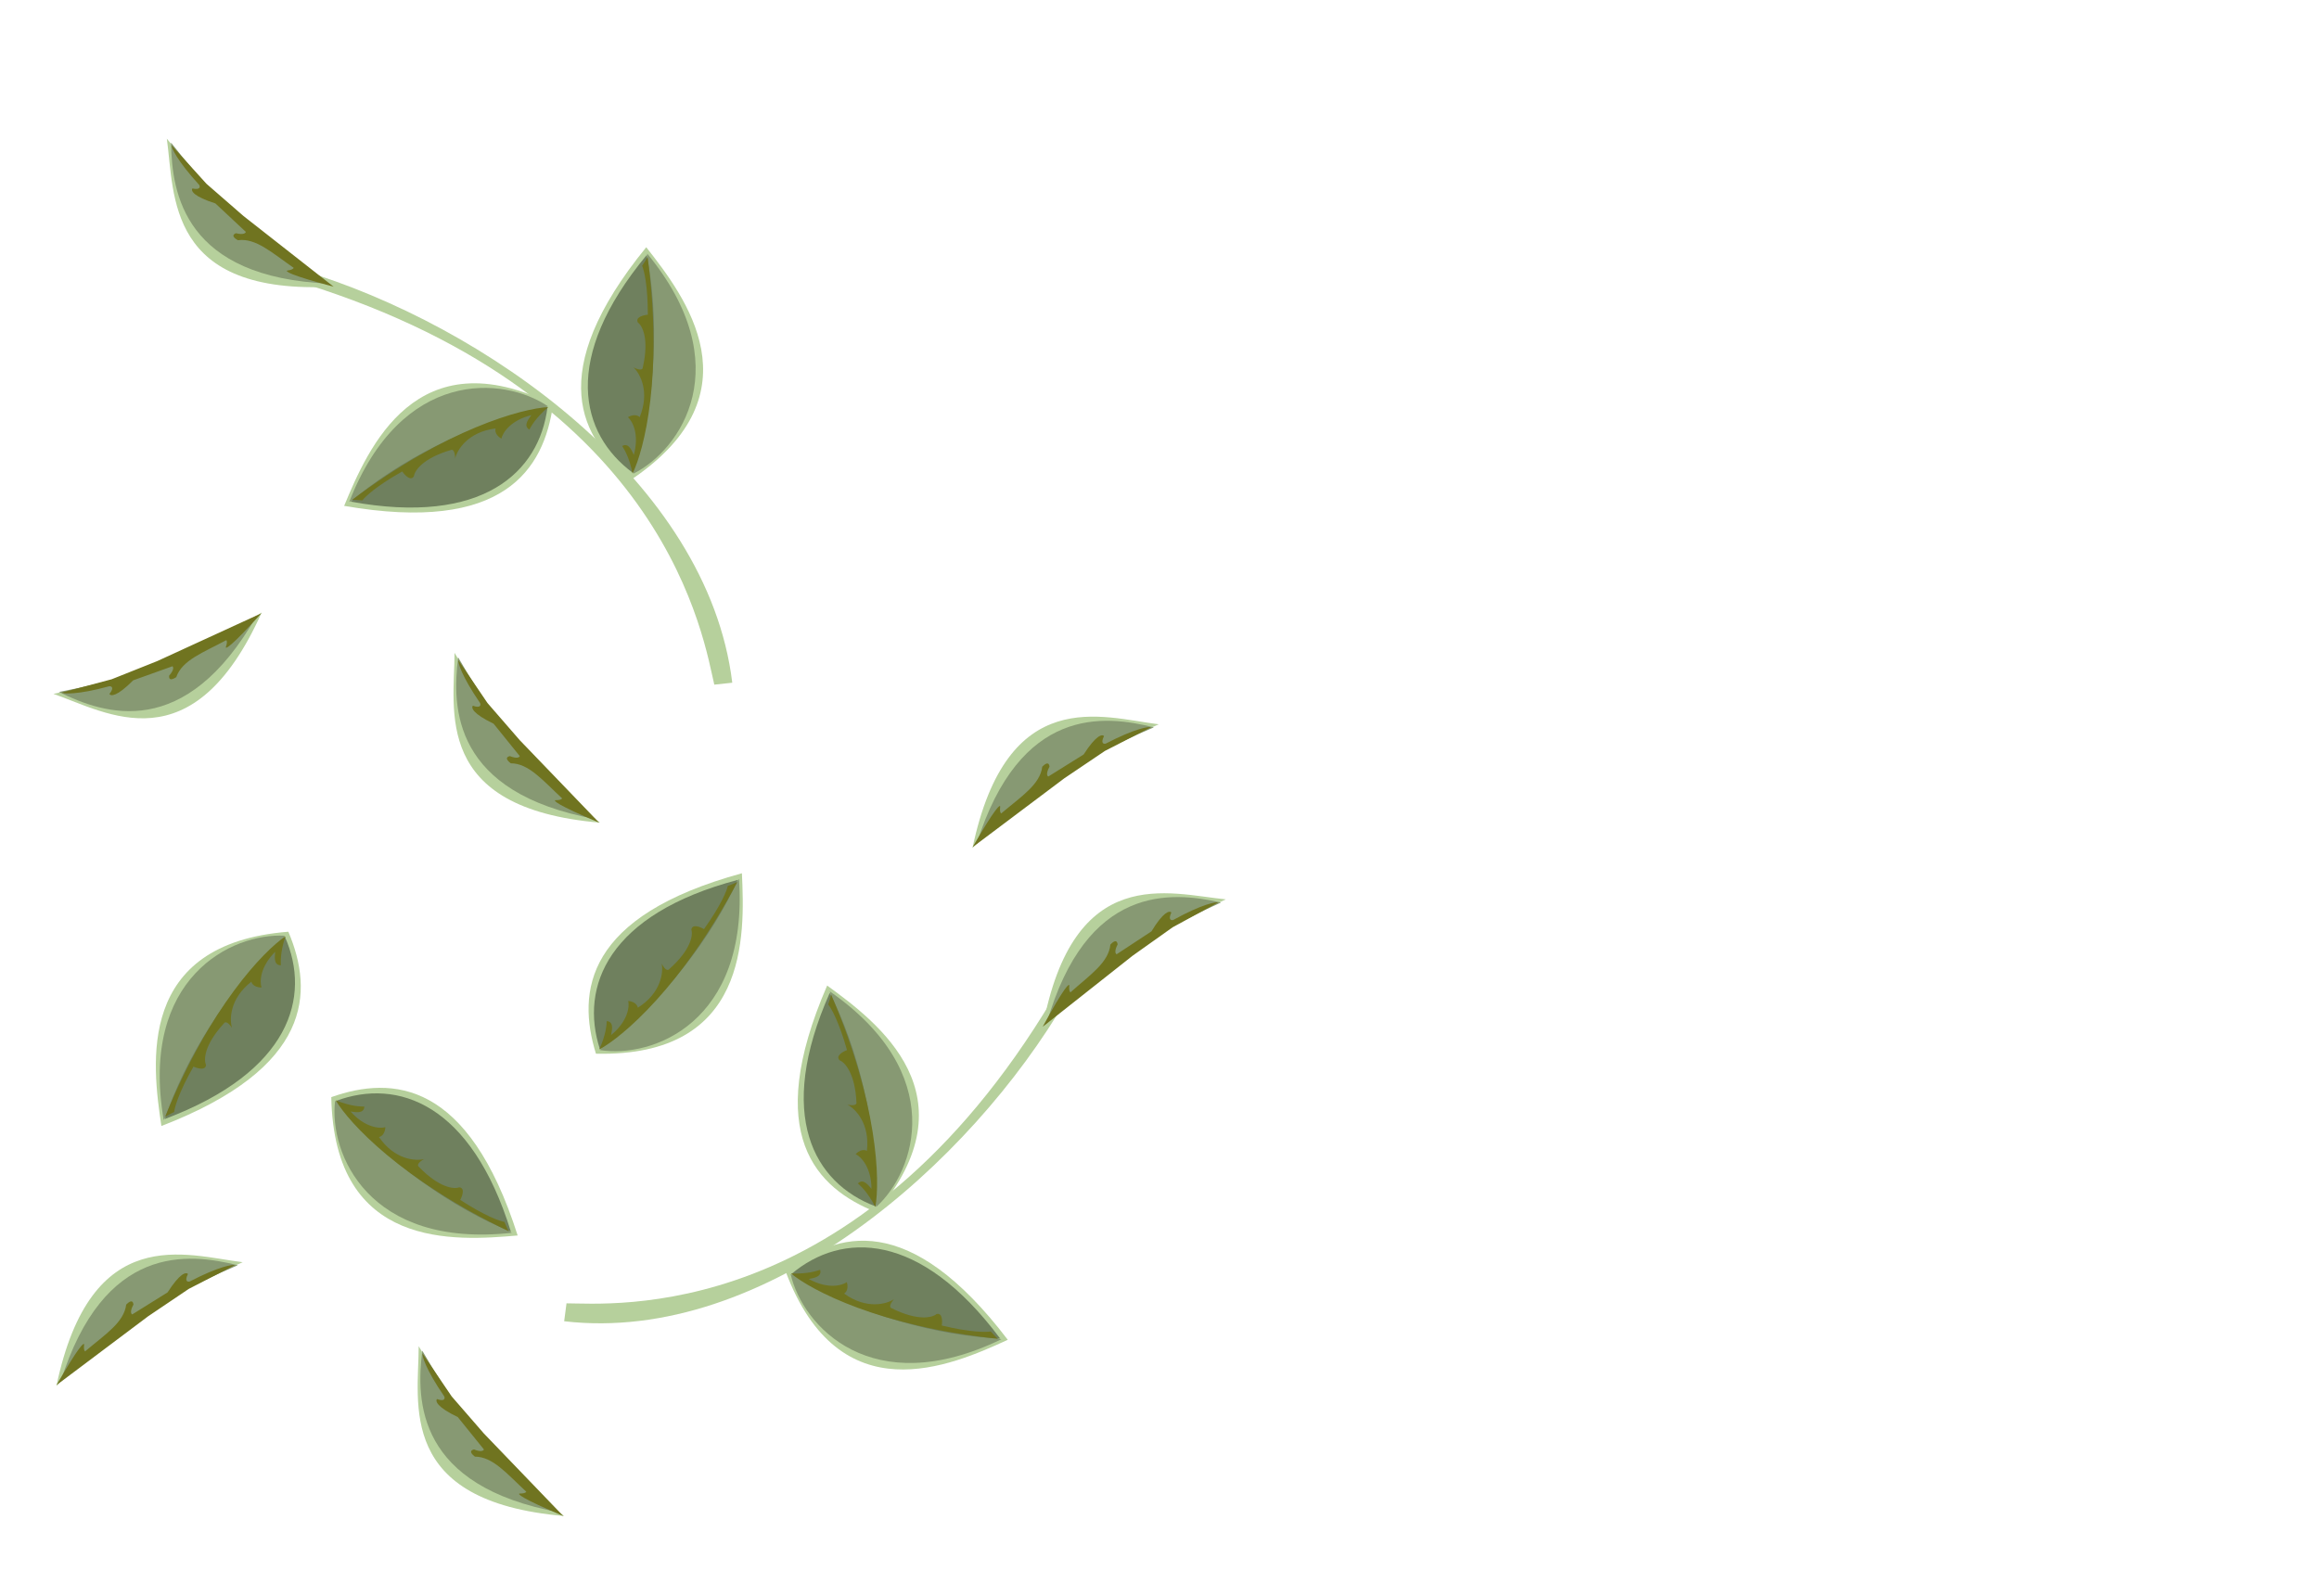
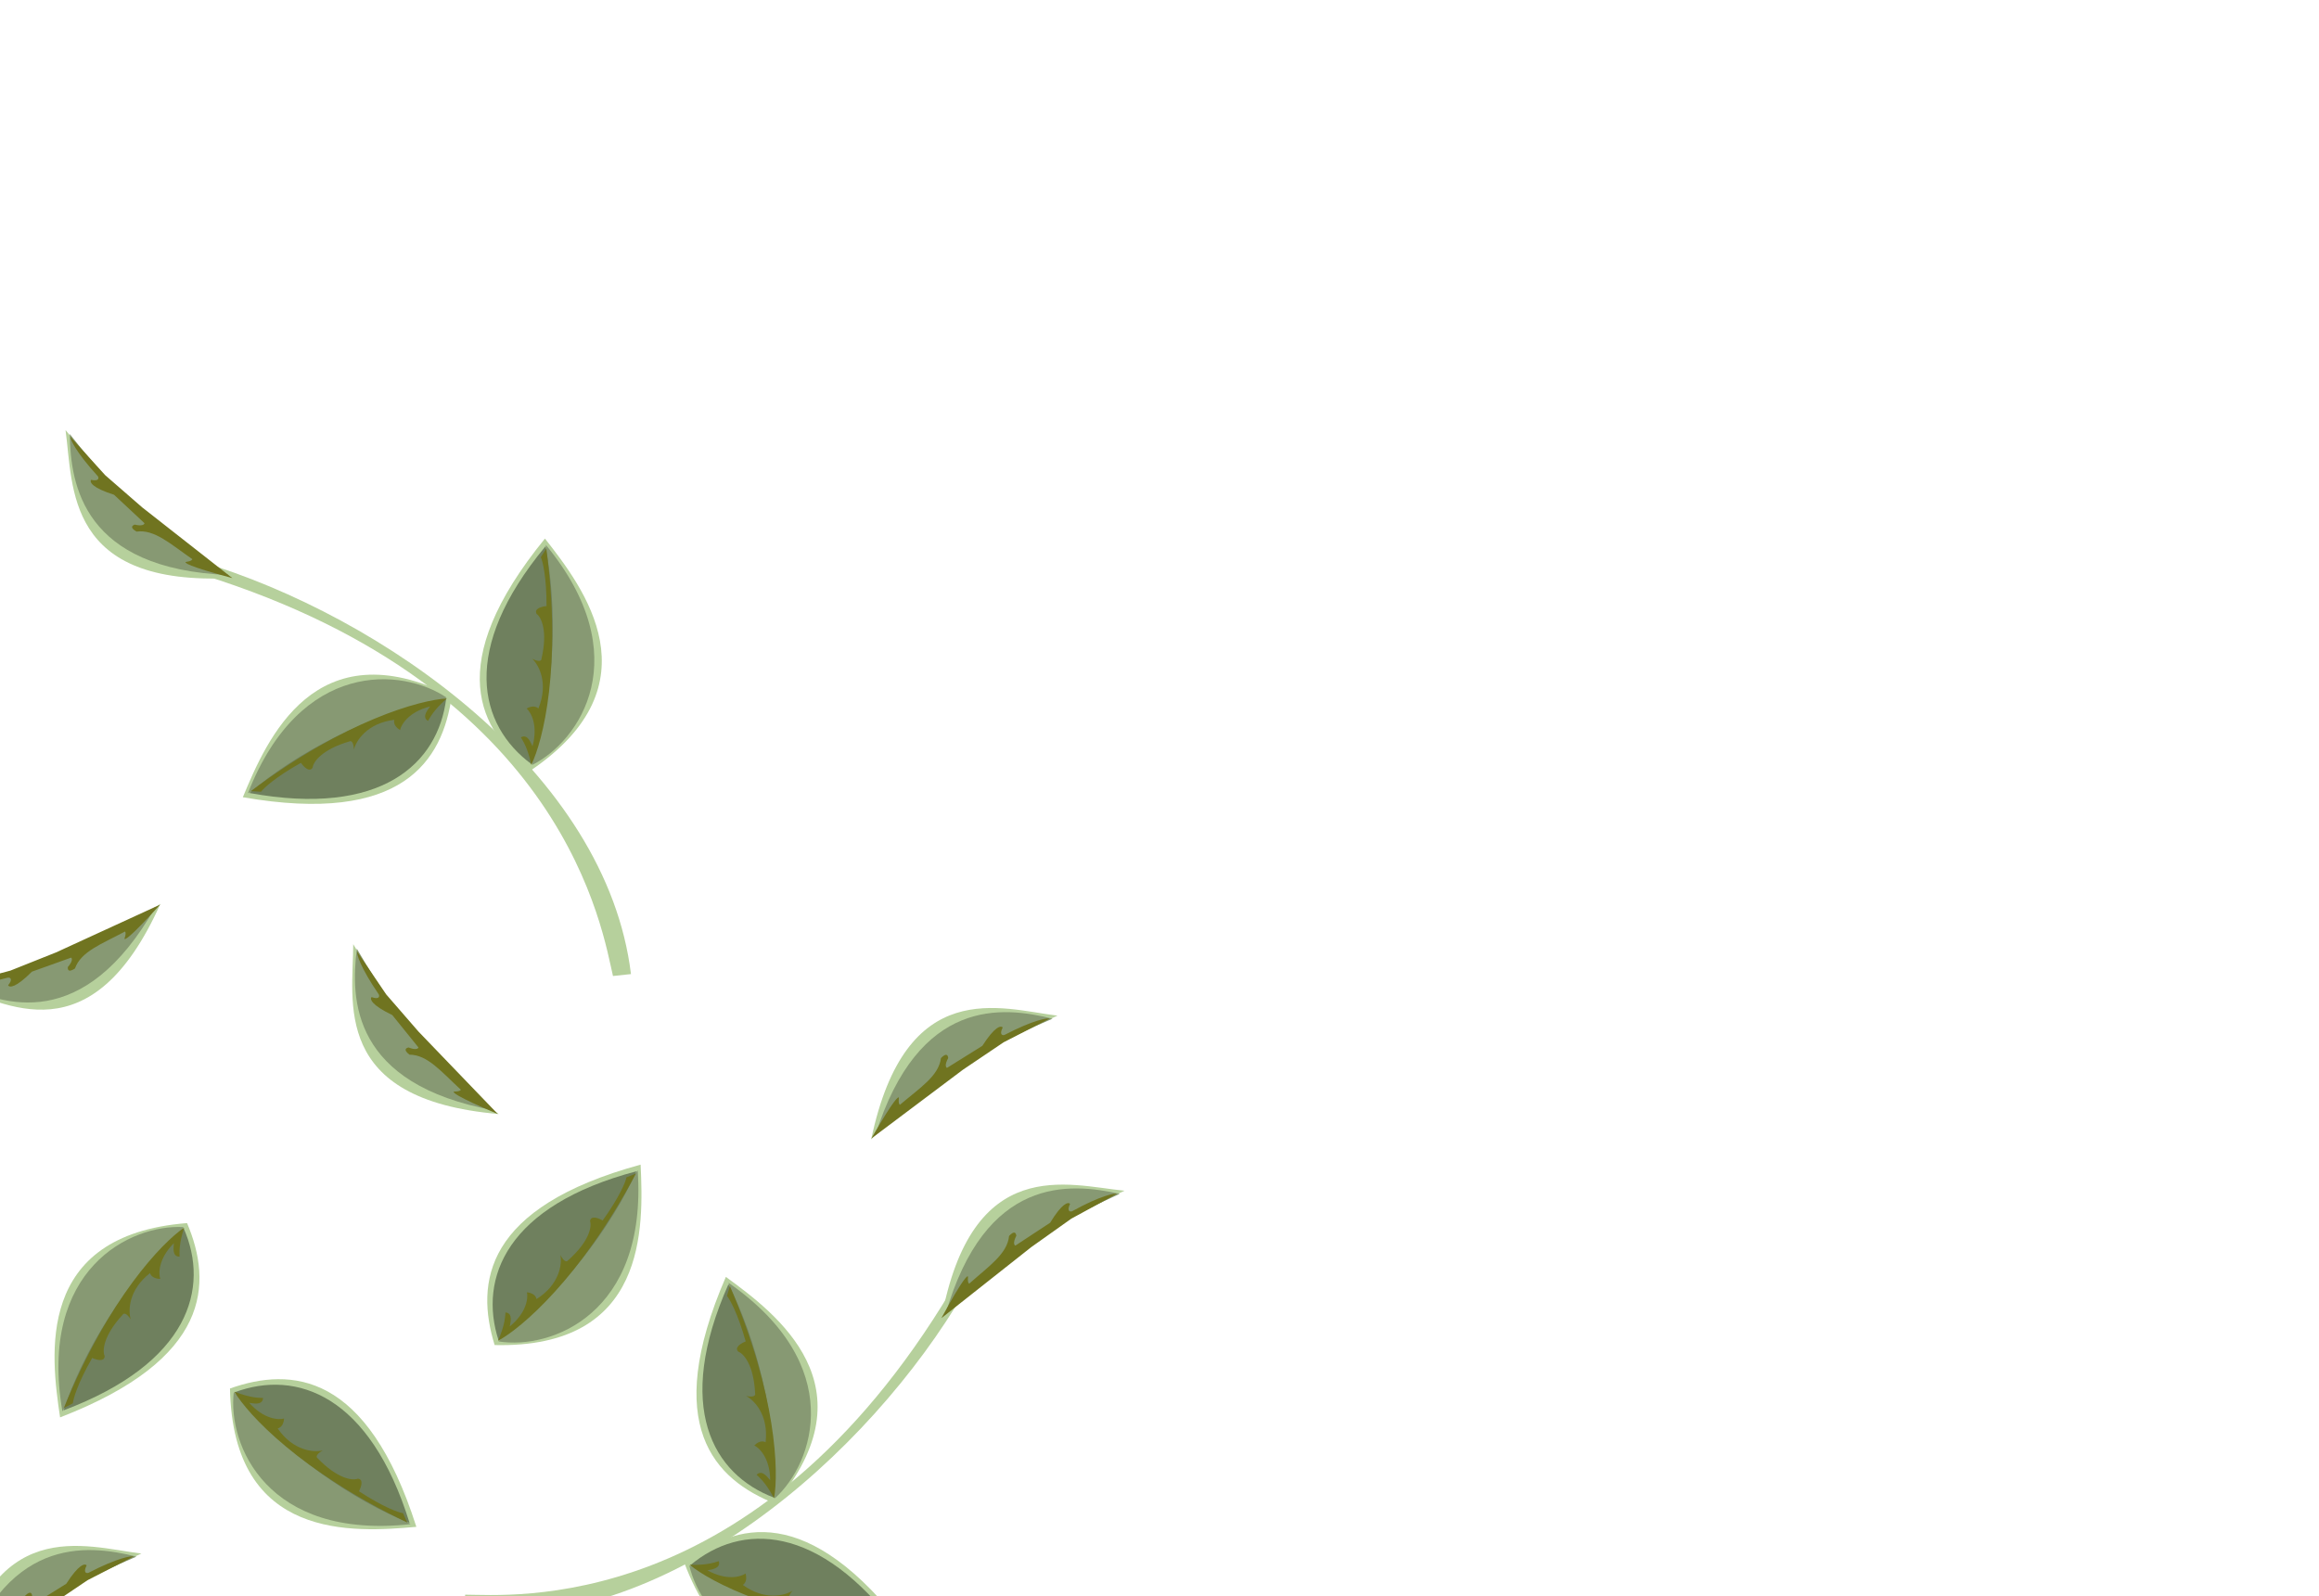
<svg xmlns="http://www.w3.org/2000/svg" width="1488" height="1024" viewBox="0 0 1488 1024" fill="none">
  <style type="text/css">
    #to_left{
        animation: left 15s infinite;
    }

    #to_right {
        animation: right 15s infinite;
    }

    @-webkit-keyframes left{
        0%   {-webkit-transform:  translate(0, 0)}
        33%  {-webkit-transform:  translate(-5px, -5px)}
        66%  {-webkit-transform:  translate(20px, 20px)}
        100% {-webkit-transform:  translate(0, 0)}
    }

    @-webkit-keyframes right{
        0%   {-webkit-transform:  translate(0, 0)}
        33%  {-webkit-transform:  translate(5px, 5px)}
        66%  {-webkit-transform:  translate(-20px, 20px)}
        100% {-webkit-transform:  translate(0, 0)}
    }
    </style>
-   <g id="leafe_down ">
-     <g id="Group 3">
-       <g id=" kbcnbr">
-         <path id="Vector 1" d="M185.027 598C87.261 605.713 97.631 682.844 103.556 722.695C200.729 685.158 201.322 636.565 185.027 598Z" fill="#B6D09C" />
-         <path id="Vector 3" d="M105.037 718.838C89.483 627.567 148.735 598.643 182.805 600.571L105.037 718.838Z" fill="#879973" />
-         <path id="Vector 2" d="M182.805 601.214C145.773 633.994 117.628 682.201 105.778 718.195C186.361 687.857 199.84 639.779 182.805 601.214Z" fill="#6F805E" />
-       </g>
-       <path id="Vector 7" d="M180.217 619.545C180.217 617.068 179.634 611.867 183.13 600.969C169.293 610.257 134.484 646.417 105.938 716.757C105.938 716.757 107.685 715.642 111.764 713.661C112.006 710.771 114.822 700.906 124.143 684.559C126.814 685.798 132.154 687.284 132.154 683.321C130.697 680.225 130.989 670.566 143.805 656.696C144.291 655.87 145.99 655.334 148.903 659.792C147.204 654.425 147.301 640.968 161.283 630.071C161.283 630.071 162.011 633.786 167.837 633.786C166.623 630.277 166.672 620.783 176.576 610.876C176.576 612.734 174.974 619.545 180.217 619.545Z" fill="#707420" />
+   <g id="leaf_down">
+     <g class="to_left">
+       <path id="Vector 1_8" d="M120.027 785C22.262 792.713 32.631 869.844 38.556 909.695C135.729 872.158 136.322 823.565 120.027 785Z" fill="#B6D09C" />
+       <path id="Vector 3_7" d="M40.037 905.838C24.483 814.567 83.735 785.643 117.805 787.571L40.037 905.838Z" fill="#879973" />
+       <path id="Vector 2_8" d="M117.805 788.214C80.773 820.994 52.628 869.201 40.778 905.195C121.361 874.857 134.84 826.779 117.805 788.214Z" fill="#6F805E" />
+       <path id="Vector 7_7" d="M115.217 806.545C115.217 804.068 114.634 798.867 118.13 787.969C104.293 797.257 69.484 833.417 40.938 903.757C40.938 903.757 42.685 902.642 46.764 900.661C47.006 897.771 49.822 887.906 59.143 871.559C61.813 872.798 67.154 874.284 67.154 870.321C65.697 867.225 65.989 857.566 78.805 843.696C79.291 842.87 80.99 842.334 83.903 846.792C82.204 841.425 82.301 827.968 96.283 817.071C96.283 817.071 97.011 820.786 102.837 820.786C101.623 817.277 101.672 807.783 111.576 797.876C111.576 799.734 109.974 806.545 115.217 806.545Z" fill="#707420" />
    </g>
-     <g id="Group 5">
-       <g id=" kbcnbr_2">
-         <path id="Vector 1_2" d="M212.575 704.151C214.413 802.204 292.026 796.477 332.161 792.952C300.517 693.703 252.048 690.198 212.575 704.151Z" fill="#B6D09C" />
-         <path id="Vector 3_2" d="M328.4 791.242C236.36 801.296 211.041 740.416 215.008 706.523L328.4 791.242Z" fill="#879973" />
-         <path id="Vector 2_2" d="M215.65 706.562C246.151 745.493 292.584 776.477 327.803 790.464C302.35 708.208 255.167 691.87 215.65 706.562Z" fill="#6F805E" />
-       </g>
-       <path id="Vector 7_2" d="M233.792 710.245C231.32 710.096 226.093 710.366 215.425 706.223C223.866 720.592 257.875 757.506 326.376 790.218C326.376 790.218 325.368 788.407 323.635 784.217C320.765 783.802 311.086 780.4 295.328 770.115C296.724 767.524 298.528 762.282 294.572 762.045C291.394 763.313 281.77 762.443 268.693 748.818C267.898 748.284 267.465 746.555 272.089 743.915C266.631 745.289 253.204 744.386 243.164 729.776C243.164 729.776 246.916 729.271 247.266 723.456C243.69 724.457 234.216 723.84 224.921 713.36C226.775 713.471 233.478 715.478 233.792 710.245Z" fill="#707420" />
+     <g class="one to_right">
+       <path id="Vector 1_9" d="M147.575 891.151C149.413 989.204 227.026 983.477 267.161 979.952C235.517 880.703 187.048 877.198 147.575 891.151Z" fill="#B6D09C" />
+       <path id="Vector 3_8" d="M263.4 978.242C171.36 988.296 146.041 927.416 150.008 893.523L263.4 978.242Z" fill="#879973" />
+       <path id="Vector 2_9" d="M150.65 893.562C181.151 932.493 227.584 963.477 262.803 977.464C237.35 895.208 190.167 878.87 150.65 893.562Z" fill="#6F805E" />
+       <path id="Vector 7_8" d="M168.792 897.245C166.32 897.096 161.093 897.366 150.425 893.223C158.866 907.592 192.875 944.506 261.376 977.218C261.376 977.218 260.368 975.407 258.635 971.217C255.765 970.802 246.086 967.4 230.328 957.115C231.724 954.524 233.528 949.282 229.572 949.045C226.394 950.313 216.77 949.443 203.693 935.818C202.898 935.284 202.465 933.556 207.089 930.915C201.631 932.29 188.204 931.386 178.164 916.776C178.164 916.776 181.916 916.271 182.266 910.456C178.69 911.457 169.216 910.84 159.921 900.36C161.775 900.471 168.478 902.479 168.792 897.245Z" fill="#707420" />
    </g>
-     <g id="leaf_front">
-       <g id=" kbcnbr_3">
-         <path id="Vector 1_3" d="M382.384 676.283C480.429 678.503 477.918 600.719 476.056 560.473C375.583 587.984 370.076 636.267 382.384 676.283Z" fill="#B6D09C" />
-         <path id="Vector 3_3" d="M474.192 564.16C480.43 656.536 418.555 679.316 384.855 673.95L474.192 564.16Z" fill="#879973" />
-         <path id="Vector 2_3" d="M384.92 673.311C425.08 644.446 457.958 599.335 473.39 564.724C390.151 586.752 371.875 633.219 384.92 673.311Z" fill="#6F805E" />
-       </g>
-       <path id="Vector 7_3" d="M389.35 655.336C389.1 657.8 389.153 663.033 384.573 673.521C399.278 665.681 437.568 633.229 473.085 566.139C473.085 566.139 471.234 567.071 466.976 568.63C466.442 571.48 462.642 581.01 451.715 596.329C449.184 594.827 444.021 592.808 443.62 596.751C444.756 599.978 443.489 609.558 429.334 622.06C428.768 622.832 427.023 623.194 424.576 618.464C425.724 623.975 424.265 637.353 409.252 646.78C409.252 646.78 408.904 643.01 403.108 642.42C403.96 646.034 402.951 655.474 392.096 664.328C392.284 662.48 394.567 655.866 389.35 655.336Z" fill="#707420" />
+     <g class="two to_left">
+       <path id="Vector 1_10" d="M317.384 863.283C415.429 865.503 412.918 787.718 411.056 747.473C310.583 774.984 305.076 823.267 317.384 863.283Z" fill="#B6D09C" />
+       <path id="Vector 3_9" d="M409.192 751.159C415.43 843.536 353.555 866.316 319.855 860.95L409.192 751.159Z" fill="#879973" />
+       <path id="Vector 2_10" d="M319.92 860.311C360.08 831.446 392.958 786.334 408.39 751.724C325.151 773.752 306.875 820.219 319.92 860.311Z" fill="#6F805E" />
+       <path id="Vector 7_9" d="M324.35 842.336C324.1 844.8 324.153 850.033 319.573 860.521C334.278 852.681 372.568 820.229 408.085 753.139C408.085 753.139 406.234 754.071 401.976 755.629C401.442 758.48 397.642 768.01 386.715 783.329C384.184 781.827 379.021 779.808 378.62 783.75C379.756 786.978 378.489 796.558 364.334 809.06C363.768 809.832 362.023 810.194 359.576 805.464C360.724 810.975 359.265 824.353 344.252 833.78C344.252 833.78 343.904 830.01 338.108 829.42C338.96 833.034 337.951 842.474 327.096 851.328C327.284 849.48 329.567 842.866 324.35 842.336Z" fill="#707420" />
    </g>
-     <g id="Group 10">
-       <g id="Group 7">
-         <g id=" kbcnbr_4">
-           <path id="Vector 1_4" d="M504.218 816.347C538.824 908.108 610.026 876.691 646.655 859.913C583.567 777.018 536.728 789.967 504.218 816.347Z" fill="#B6D09C" />
-           <path id="Vector 3_4" d="M642.539 859.563C559.197 899.894 514.932 851.028 507.306 817.766L642.539 859.563Z" fill="#879973" />
-           <path id="Vector 2_4" d="M507.923 817.587C549.712 844.039 603.845 857.662 641.715 859.031C590.157 790.069 540.227 790.496 507.923 817.587Z" fill="#6F805E" />
-         </g>
-         <path id="Vector 7_4" d="M526.25 814.974C523.871 815.663 519.038 817.67 507.598 817.344C520.368 828.05 564.785 851.426 640.289 859.277C640.289 859.277 638.732 857.909 635.695 854.543C632.852 855.113 622.592 855.153 604.298 850.747C604.744 847.838 604.686 842.295 600.88 843.398C598.311 845.658 588.952 848.065 572.064 839.613C571.136 839.376 570.148 837.894 573.62 833.855C568.938 836.98 555.985 840.631 541.628 830.232C541.628 830.232 544.994 828.499 543.373 822.904C540.341 825.045 531.208 827.64 518.937 820.883C520.721 820.367 527.709 820.011 526.25 814.974Z" fill="#707420" />
-       </g>
-       <path id="Vector 8" d="M362 848L363.5 836.5C391.5 836.5 549.5 851.5 675.5 641H684.5C622.5 747.5 491 863 362 848Z" fill="#B6D09C" />
-       <g id="Group 6">
-         <g id=" kbcnbr_5">
-           <path id="Vector 1_5" d="M562.448 778.073C625.544 702.996 563.307 656.271 530.753 632.534C489.325 728.113 523.536 762.627 562.448 778.073Z" fill="#B6D09C" />
-           <path id="Vector 3_5" d="M532.462 636.295C608.412 689.247 587.452 751.761 562.175 774.686L532.462 636.295Z" fill="#879973" />
-           <path id="Vector 2_5" d="M561.717 774.235C564.34 724.848 549.735 670.971 532.4 637.274C497.482 715.98 522.285 759.317 561.717 774.235Z" fill="#6F805E" />
-         </g>
-         <path id="Vector 7_5" d="M550.471 759.53C552.236 761.268 556.351 764.502 561.664 774.638C564.753 758.263 563.408 708.088 533.313 638.397C533.313 638.397 532.881 640.424 531.432 644.721C533.321 646.921 538.375 655.849 543.484 673.96C540.728 674.994 535.922 677.756 538.746 680.537C541.974 681.671 548.653 688.655 549.544 707.519C549.792 708.444 548.982 710.032 543.761 708.98C548.777 711.534 558.298 721.044 556.254 738.653C556.254 738.653 553.096 736.566 549.009 740.717C552.36 742.314 559.092 749.009 559.203 763.017C557.879 761.714 554.15 755.794 550.471 759.53Z" fill="#707420" />
-       </g>
-       <g id="Group 4">
-         <g id="Group 1">
-           <path id="Vector 4" d="M786.545 577.221C730.395 603.44 691.376 633.192 669 659.557C688.694 553.121 750.19 573.678 786.545 577.221Z" fill="#B6D09C" />
-           <path id="Vector 5" d="M783.435 579.248C727.363 604.659 693.966 630.532 671.589 656.896C697.211 567.349 751.512 572.059 783.435 579.248Z" fill="#879973" />
-         </g>
-         <path id="Vector 6" d="M686.116 632.745C686.322 630.633 683.198 632.926 669.055 658.992L726.69 613.442L752.434 595.147L781.657 579.22C780.353 578.705 771.533 580.134 752.896 590.412C751.69 590.876 749.288 590.526 751.621 585.636C750.392 584.354 746.575 585.028 738.836 597.763L716.52 612.45C715.773 612.184 714.85 610.543 717.138 606.115C716.905 604.541 716.107 602.409 712.484 606.243C711.362 617.762 699.579 625.568 686.873 636.889C686.873 636.889 685.757 636.431 686.116 632.745Z" fill="#707420" />
-       </g>
+     <g class="three to_right">
+       <path id="Vector 1_11" d="M439.218 1003.35C473.824 1095.11 545.026 1063.69 581.655 1046.91C518.567 964.019 471.728 976.968 439.218 1003.35Z" fill="#B6D09C" />
+       <path id="Vector 3_10" d="M577.539 1046.56C494.197 1086.89 449.932 1038.03 442.306 1004.77L577.539 1046.56Z" fill="#879973" />
+       <path id="Vector 2_11" d="M442.923 1004.59C484.712 1031.04 538.845 1044.66 576.715 1046.03C525.157 977.069 475.227 977.496 442.923 1004.59Z" fill="#6F805E" />
+       <path id="Vector 7_10" d="M461.25 1001.97C458.871 1002.66 454.038 1004.67 442.598 1004.34C455.368 1015.05 499.785 1038.43 575.289 1046.28C575.289 1046.28 573.732 1044.91 570.695 1041.54C567.852 1042.11 557.592 1042.15 539.298 1037.75C539.744 1034.84 539.686 1029.3 535.88 1030.4C533.311 1032.66 523.952 1035.07 507.064 1026.61C506.136 1026.38 505.148 1024.89 508.62 1020.86C503.938 1023.98 490.985 1027.63 476.628 1017.23C476.628 1017.23 479.994 1015.5 478.373 1009.9C475.341 1012.05 466.208 1014.64 453.937 1007.88C455.721 1007.37 462.709 1007.01 461.25 1001.97Z" fill="#707420" />
+       <path id="Vector 8_3" d="M297 1035L298.5 1023.5C326.5 1023.5 484.5 1038.5 610.5 828H619.5C557.5 934.5 426 1050 297 1035Z" fill="#B6D09C" />
+       <path id="Vector 1_12" d="M497.448 965.073C560.544 889.996 498.307 843.271 465.753 819.534C424.325 915.113 458.536 949.627 497.448 965.073Z" fill="#B6D09C" />
+       <path id="Vector 3_11" d="M467.462 823.295C543.412 876.247 522.452 938.762 497.175 961.686L467.462 823.295Z" fill="#879973" />
+       <path id="Vector 2_12" d="M496.717 961.235C499.34 911.848 484.735 857.971 467.401 824.274C432.483 902.98 457.285 946.317 496.717 961.235Z" fill="#6F805E" />
+       <path id="Vector 7_11" d="M485.471 946.53C487.236 948.268 491.351 951.502 496.664 961.638C499.753 945.263 498.408 895.088 468.313 825.397C468.313 825.397 467.881 827.424 466.432 831.721C468.321 833.921 473.375 842.849 478.484 860.96C475.728 861.994 470.922 864.756 473.746 867.537C476.974 868.671 483.653 875.655 484.544 894.519C484.792 895.444 483.982 897.032 478.761 895.98C483.777 898.534 493.298 908.044 491.254 925.653C491.254 925.653 488.096 923.566 484.009 927.717C487.36 929.314 494.092 936.009 494.203 950.017C492.879 948.714 489.15 942.794 485.471 946.53Z" fill="#707420" />
+       <path id="Vector 4_5" d="M721.545 764.221C665.395 790.44 626.376 820.192 604 846.557C623.694 740.121 685.19 760.678 721.545 764.221Z" fill="#B6D09C" />
+       <path id="Vector 5_5" d="M718.435 766.248C662.363 791.659 628.966 817.532 606.589 843.896C632.211 754.349 686.512 759.059 718.435 766.248Z" fill="#879973" />
+       <path id="Vector 6_5" d="M621.116 819.745C621.322 817.633 618.198 819.926 604.055 845.992L661.69 800.442L687.434 782.147L716.657 766.22C715.353 765.705 706.533 767.134 687.896 777.412C686.69 777.876 684.288 777.526 686.621 772.636C685.392 771.354 681.575 772.028 673.836 784.763L651.52 799.45C650.773 799.184 649.85 797.543 652.138 793.115C651.905 791.541 651.107 789.409 647.484 793.243C646.362 804.762 634.579 812.568 621.873 823.889C621.873 823.889 620.757 823.431 621.116 819.745Z" fill="#707420" />
    </g>
-     <g id="Group 11">
-       <g id="Group 7_2">
-         <g id=" kbcnbr_6">
-           <path id="Vector 1_6" d="M405.73 307.355C486.812 252.188 439.569 190.344 414.667 158.672C348.885 239.446 372.46 281.94 405.73 307.355Z" fill="#B6D09C" />
-           <path id="Vector 3_6" d="M415.292 162.756C474.048 234.31 436.93 288.805 406.385 304.02L415.292 162.756Z" fill="#879973" />
-           <path id="Vector 2_6" d="M406.067 303.462C421.977 256.635 422.52 200.816 414.967 163.681C360.025 229.978 372.153 278.415 406.067 303.462Z" fill="#6F805E" />
-         </g>
-         <path id="Vector 7_6" d="M399.227 286.26C400.455 288.41 403.54 292.639 405.906 303.836C413.318 288.91 425.622 240.249 415.542 165.01C415.542 165.01 414.576 166.844 412.017 170.587C413.239 173.217 415.684 183.181 415.693 201.998C412.76 202.246 407.386 203.603 409.35 207.045C412.15 209.011 416.686 217.545 412.431 235.944C412.419 236.902 411.209 238.21 406.469 235.782C410.605 239.6 417.192 251.335 410.452 267.731C410.452 267.731 407.978 264.866 402.918 267.754C405.712 270.2 410.377 278.469 406.687 291.983C405.766 290.37 403.781 283.66 399.227 286.26Z" fill="#707420" />
-       </g>
-       <path id="Vector 8_2" d="M469.863 438.179L458.332 439.418C451.763 412.2 429.28 255.09 195.095 181.987L192.984 173.238C311.057 208.524 454.182 309.26 469.863 438.179Z" fill="#B6D09C" />
-       <g id="Group 6_2">
-         <g id=" kbcnbr_7">
-           <path id="Vector 1_7" d="M354.864 259.728C267.08 216.005 236.259 287.467 220.821 324.681C323.452 342.531 348.978 301.178 354.864 259.728Z" fill="#B6D09C" />
-           <path id="Vector 3_7" d="M224.077 322.137C257.734 235.884 323.421 241.594 351.636 260.788L224.077 322.137Z" fill="#879973" />
-           <path id="Vector 2_7" d="M351.305 261.339C302.68 270.375 253.733 297.211 225.043 321.967C309.744 337.447 346.053 303.171 351.305 261.339Z" fill="#6F805E" />
-         </g>
-         <path id="Vector 7_7" d="M339.648 275.721C340.923 273.598 343.102 268.839 351.709 261.296C335.065 262.135 286.607 275.213 225.92 320.816C225.92 320.816 227.992 320.761 232.509 321.162C234.204 318.81 241.698 311.802 258.105 302.587C259.756 305.024 263.569 309.047 265.609 305.65C265.955 302.246 271.178 294.115 289.306 288.823C290.147 288.366 291.88 288.78 292.082 294.102C293.388 288.627 300.4 277.14 317.997 274.997C317.997 274.997 316.709 278.556 321.703 281.556C322.469 277.923 327.399 269.809 340.99 266.415C340.033 268.007 335.153 273.021 339.648 275.721Z" fill="#707420" />
-       </g>
-       <g id="Group 4_2">
-         <g id="Group 1_2">
-           <path id="Vector 4_2" d="M107.046 89.002C145.706 137.435 183.781 168.385 214.659 183.952C106.573 189.776 112.131 125.175 107.046 89.002Z" fill="#B6D09C" />
-           <path id="Vector 5_2" d="M109.747 91.55C147.602 140.096 180.587 166.492 211.465 182.059C118.407 178.159 110.247 124.268 109.747 91.55Z" fill="#879973" />
-         </g>
-         <path id="Vector 6_2" d="M184.58 173.603C182.479 173.899 185.441 176.398 214.097 184.031L156.297 138.69L132.474 117.956L110.136 93.285C109.942 94.673 113.4 102.912 127.763 118.618C128.497 119.681 128.72 122.099 123.419 120.978C122.461 122.473 124.012 126.026 138.207 130.561L157.72 148.809C157.636 149.598 156.257 150.88 151.416 149.695C149.941 150.291 148.056 151.566 152.632 154.188C164.093 152.577 174.445 162.2 188.431 171.896C188.431 171.896 188.248 173.088 184.58 173.603Z" fill="#707420" />
-       </g>
+     <g class="to_left">
+       <path id="Vector 1_13" d="M340.73 494.355C421.812 439.188 374.569 377.344 349.667 345.672C283.885 426.446 307.46 468.94 340.73 494.355Z" fill="#B6D09C" />
+       <path id="Vector 3_12" d="M350.292 349.756C409.048 421.31 371.93 475.804 341.385 491.02L350.292 349.756Z" fill="#879973" />
+       <path id="Vector 2_13" d="M341.067 490.462C356.977 443.634 357.52 387.816 349.967 350.681C295.025 416.978 307.153 465.415 341.067 490.462Z" fill="#6F805E" />
+       <path id="Vector 7_12" d="M334.227 473.259C335.455 475.41 338.54 479.639 340.906 490.836C348.318 475.91 360.622 427.249 350.542 352.01C350.542 352.01 349.576 353.844 347.017 357.587C348.239 360.217 350.684 370.181 350.693 388.998C347.76 389.246 342.386 390.603 344.35 394.045C347.15 396.011 351.686 404.544 347.431 422.944C347.419 423.901 346.209 425.21 341.469 422.782C345.605 426.6 352.192 438.335 345.452 454.731C345.452 454.731 342.978 451.866 337.918 454.754C340.712 457.199 345.377 465.469 341.687 478.983C340.766 477.369 338.781 470.66 334.227 473.259Z" fill="#707420" />
+       <path id="Vector 8_4" d="M404.863 625.179L393.332 626.418C386.763 599.2 364.28 442.09 130.095 368.987L127.984 360.238C246.057 395.524 389.182 496.26 404.863 625.179Z" fill="#B6D09C" />
+       <path id="Vector 1_14" d="M289.864 446.728C202.08 403.005 171.259 474.466 155.821 511.68C258.452 529.53 283.978 488.178 289.864 446.728Z" fill="#B6D09C" />
+       <path id="Vector 3_13" d="M159.077 509.137C192.734 422.884 258.421 428.594 286.636 447.788L159.077 509.137Z" fill="#879973" />
+       <path id="Vector 2_14" d="M286.305 448.339C237.68 457.375 188.733 484.211 160.043 508.967C244.744 524.447 281.053 490.171 286.305 448.339Z" fill="#6F805E" />
+       <path id="Vector 7_13" d="M274.648 462.721C275.923 460.598 278.102 455.839 286.709 448.296C270.066 449.135 221.607 462.213 160.921 507.816C160.921 507.816 162.993 507.761 167.509 508.162C169.205 505.81 176.698 498.802 193.105 489.587C194.756 492.024 198.569 496.047 200.61 492.65C200.955 489.246 206.178 481.115 224.306 475.823C225.147 475.366 226.88 475.78 227.082 481.102C228.388 475.627 235.4 464.14 252.997 461.997C252.997 461.997 251.709 465.556 256.703 468.556C257.469 464.923 262.399 456.809 275.99 453.415C275.033 455.007 270.153 460.021 274.648 462.721Z" fill="#707420" />
+       <path id="Vector 4_6" d="M42.046 276.002C80.706 324.435 118.781 355.385 149.659 370.952C41.573 376.776 47.131 312.174 42.046 276.002Z" fill="#B6D09C" />
+       <path id="Vector 5_6" d="M44.746 278.55C82.602 327.096 115.587 353.492 146.465 369.059C53.407 365.159 45.246 311.268 44.746 278.55Z" fill="#879973" />
+       <path id="Vector 6_6" d="M119.58 360.603C117.479 360.899 120.441 363.398 149.097 371.031L91.297 325.69L67.474 304.956L45.136 280.285C44.942 281.673 48.4 289.912 62.763 305.618C63.497 306.681 63.72 309.099 58.419 307.978C57.461 309.473 59.012 313.026 73.207 317.561L92.719 335.808C92.636 336.598 91.257 337.88 86.416 336.694C84.941 337.29 83.056 338.566 87.632 341.188C99.093 339.577 109.445 349.2 123.431 358.896C123.431 358.896 123.248 360.088 119.58 360.603Z" fill="#707420" />
    </g>
-     <g id="Group 2">
-       <g id="Group 1_3">
-         <path id="Vector 4_3" d="M155.722 810.106C98.947 834.944 59.213 863.734 36.199 889.544C58.489 783.621 119.464 805.675 155.722 810.106Z" fill="#B6D09C" />
-         <path id="Vector 5_3" d="M152.563 812.057C95.887 836.089 61.867 861.138 38.853 886.947C66.656 798.054 120.826 804.089 152.563 812.057Z" fill="#879973" />
-       </g>
-       <path id="Vector 6_3" d="M53.966 863.159C54.223 861.052 51.044 863.268 36.268 888.98L94.999 844.853L121.183 827.193L150.786 811.985C149.495 811.439 140.643 812.652 121.76 822.471C120.544 822.905 118.15 822.496 120.602 817.665C119.405 816.353 115.573 816.934 107.525 829.476L84.857 843.613C84.116 843.328 83.233 841.666 85.629 837.295C85.434 835.716 84.689 833.565 80.974 837.309C79.57 848.797 67.599 856.313 54.62 867.32C54.62 867.32 53.516 866.835 53.966 863.159Z" fill="#707420" />
+     <g class="one to_right">
+       <path id="Vector 4_7" d="M90.722 997.106C33.947 1021.94 -5.787 1050.73 -28.801 1076.54C-6.51 970.621 54.464 992.675 90.722 997.106Z" fill="#B6D09C" />
+       <path id="Vector 5_7" d="M87.563 999.057C30.887 1023.09 -3.133 1048.14 -26.147 1073.95C1.656 985.054 55.826 991.089 87.563 999.057Z" fill="#879973" />
+       <path id="Vector 6_7" d="M-11.034 1050.16C-10.777 1048.05 -13.956 1050.27 -28.732 1075.98L30 1031.85L56.183 1014.19L85.786 998.985C84.496 998.439 75.643 999.652 56.76 1009.47C55.544 1009.9 53.151 1009.5 55.602 1004.67C54.406 1003.35 50.573 1003.93 42.525 1016.48L19.857 1030.61C19.116 1030.33 18.234 1028.67 20.629 1024.29C20.434 1022.72 19.689 1020.56 15.974 1024.31C14.57 1035.8 2.6 1043.31 -10.379 1054.32C-10.379 1054.32 -11.483 1053.83 -11.034 1050.16Z" fill="#707420" />
    </g>
-     <g id="Group 14">
-       <g id="Group 1_4">
-         <path id="Vector 4_4" d="M743.523 464.868C686.748 489.706 647.014 518.496 624 544.306C646.29 438.383 707.265 460.437 743.523 464.868Z" fill="#B6D09C" />
-         <path id="Vector 5_4" d="M740.364 466.819C683.688 490.851 649.668 515.9 626.654 541.709C654.457 452.816 708.627 458.851 740.364 466.819Z" fill="#879973" />
-       </g>
-       <path id="Vector 6_4" d="M641.767 517.921C642.024 515.814 638.845 518.03 624.069 543.742L682.8 499.615L708.984 481.955L738.587 466.747C737.297 466.201 728.444 467.414 709.561 477.233C708.345 477.667 705.951 477.258 708.403 472.427C707.206 471.115 703.374 471.696 695.326 484.238L672.658 498.375C671.917 498.09 671.034 496.428 673.43 492.057C673.235 490.478 672.49 488.327 668.775 492.071C667.371 503.559 655.4 511.075 642.422 522.082C642.422 522.082 641.317 521.597 641.767 517.921Z" fill="#707420" />
+     <g class="two to_left">
+       <path id="Vector 4_8" d="M678.523 651.868C621.748 676.706 582.014 705.496 559 731.306C581.29 625.383 642.265 647.437 678.523 651.868Z" fill="#B6D09C" />
+       <path id="Vector 5_8" d="M675.364 653.819C618.688 677.851 584.668 702.9 561.654 728.709C589.457 639.816 643.627 645.851 675.364 653.819Z" fill="#879973" />
+       <path id="Vector 6_8" d="M576.767 704.921C577.024 702.814 573.845 705.03 559.069 730.742L617.8 686.615L643.984 668.955L673.587 653.747C672.297 653.201 663.444 654.414 644.561 664.233C643.345 664.667 640.951 664.258 643.403 659.427C642.206 658.115 638.374 658.696 630.326 671.238L607.658 685.375C606.917 685.09 606.034 683.428 608.43 679.057C608.235 677.478 607.49 675.327 603.775 679.071C602.371 690.559 590.4 698.075 577.422 709.082C577.422 709.082 576.317 708.597 576.767 704.921Z" fill="#707420" />
    </g>
-     <g id="Group 9">
-       <g id="Group 1_5">
-         <path id="Vector 4_5" d="M291.651 419C323.192 472.342 356.589 508.291 385 528.004C277.155 518.727 291.651 455.528 291.651 419Z" fill="#B6D09C" />
-         <path id="Vector 5_5" d="M293.97 421.899C324.7 475.242 353.69 505.971 382.101 525.685C290.491 508.87 289.911 454.368 293.97 421.899Z" fill="#879973" />
-       </g>
-       <path id="Vector 6_5" d="M356.655 513.569C354.533 513.569 357.118 516.456 384.432 528.004L333.506 475.059L312.801 451.211L294.114 423.672C293.729 425.019 296.006 433.659 308.043 451.211C308.622 452.366 308.506 454.791 303.414 452.944C302.256 454.291 303.298 458.025 316.724 464.491L333.506 485.277C333.314 486.047 331.77 487.125 327.141 485.277C325.597 485.662 323.553 486.663 327.719 489.897C339.293 489.897 348.205 500.867 360.705 512.415C360.705 512.415 360.358 513.569 356.655 513.569Z" fill="#707420" />
+     <g class="three to_right">
+       <path id="Vector 4_9" d="M226.651 606C258.192 659.342 291.589 695.291 320 715.004C212.155 705.727 226.651 642.528 226.651 606Z" fill="#B6D09C" />
+       <path id="Vector 5_9" d="M228.97 608.899C259.7 662.242 288.69 692.971 317.101 712.685C225.491 695.87 224.911 641.368 228.97 608.899Z" fill="#879973" />
+       <path id="Vector 6_9" d="M291.655 700.569C289.533 700.569 292.118 703.456 319.432 715.004L268.506 662.059L247.801 638.211L229.114 610.672C228.729 612.019 231.006 620.659 243.043 638.211C243.622 639.366 243.506 641.791 238.414 639.944C237.256 641.291 238.298 645.025 251.724 651.491L268.506 672.277C268.314 673.047 266.77 674.125 262.141 672.277C260.597 672.662 258.553 673.663 262.719 676.897C274.293 676.897 283.205 687.867 295.705 699.415C295.705 699.415 295.358 700.569 291.655 700.569Z" fill="#707420" />
    </g>
-     <g id="Group 8">
-       <g id="Group 1_6">
-         <path id="Vector 4_6" d="M268.651 864C300.192 917.342 333.589 953.291 362 973.004C254.155 963.727 268.651 900.528 268.651 864Z" fill="#B6D09C" />
-         <path id="Vector 5_6" d="M270.97 866.899C301.7 920.242 330.69 950.972 359.101 970.685C267.491 953.871 266.911 899.369 270.97 866.899Z" fill="#879973" />
-       </g>
-       <path id="Vector 6_6" d="M333.655 958.569C331.533 958.569 334.118 961.456 361.432 973.004L310.506 920.059L289.801 896.211L271.114 868.672C270.729 870.019 273.006 878.659 285.043 896.211C285.622 897.366 285.506 899.791 280.414 897.944C279.256 899.291 280.298 903.025 293.724 909.491L310.506 930.277C310.314 931.047 308.77 932.125 304.141 930.277C302.597 930.662 300.553 931.663 304.719 934.897C316.293 934.897 325.205 945.867 337.705 957.415C337.705 957.415 337.358 958.569 333.655 958.569Z" fill="#707420" />
-     </g>
-     <g id="Group 12">
-       <g id="Group 1_7">
-         <path id="Vector 4_7" d="M34.278 445.328C95.031 433.103 139.969 413.4 167.936 393.062C123.676 491.843 68.771 457.352 34.278 445.328Z" fill="#B6D09C" />
-         <path id="Vector 5_7" d="M37.779 444.092C98.264 432.634 136.825 415.375 164.792 395.036C118.759 476.006 67.103 458.613 37.779 444.092Z" fill="#879973" />
-       </g>
-       <path id="Vector 6_7" d="M144.975 415.076C144.276 417.08 147.853 415.59 167.749 393.598L100.991 424.258L71.657 435.959L39.501 444.539C40.646 445.347 49.554 446.04 70.091 440.452C71.371 440.285 73.623 441.193 70.202 445.394C71.093 446.93 74.962 447.175 85.488 436.626L110.64 427.622C111.303 428.057 111.813 429.869 108.544 433.632C108.4 435.216 108.672 437.477 113.097 434.607C116.906 423.677 130.199 418.873 145.218 410.871C145.218 410.871 146.194 411.579 144.975 415.076Z" fill="#707420" />
+     <g class="to_left">
+       <path id="Vector 4_10" d="M-30.722 632.328C30.031 620.103 74.969 600.4 102.936 580.062C58.676 678.843 3.771 644.352 -30.722 632.328Z" fill="#B6D09C" />
+       <path id="Vector 5_10" d="M-27.221 631.092C33.264 619.634 71.825 602.374 99.792 582.036C53.759 663.006 2.103 645.613 -27.221 631.092Z" fill="#879973" />
+       <path id="Vector 6_10" d="M79.975 602.076C79.276 604.08 82.853 602.59 102.749 580.598L35.991 611.258L6.657 622.959L-25.499 631.539C-24.354 632.347 -15.446 633.04 5.091 627.452C6.371 627.285 8.623 628.193 5.202 632.393C6.093 633.93 9.962 634.175 20.488 623.626L45.64 614.621C46.303 615.057 46.813 616.869 43.544 620.632C43.4 622.216 43.672 624.477 48.096 621.606C51.906 610.677 65.199 605.873 80.218 597.871C80.218 597.871 81.194 598.579 79.975 602.076Z" fill="#707420" />
    </g>
  </g>
</svg>
